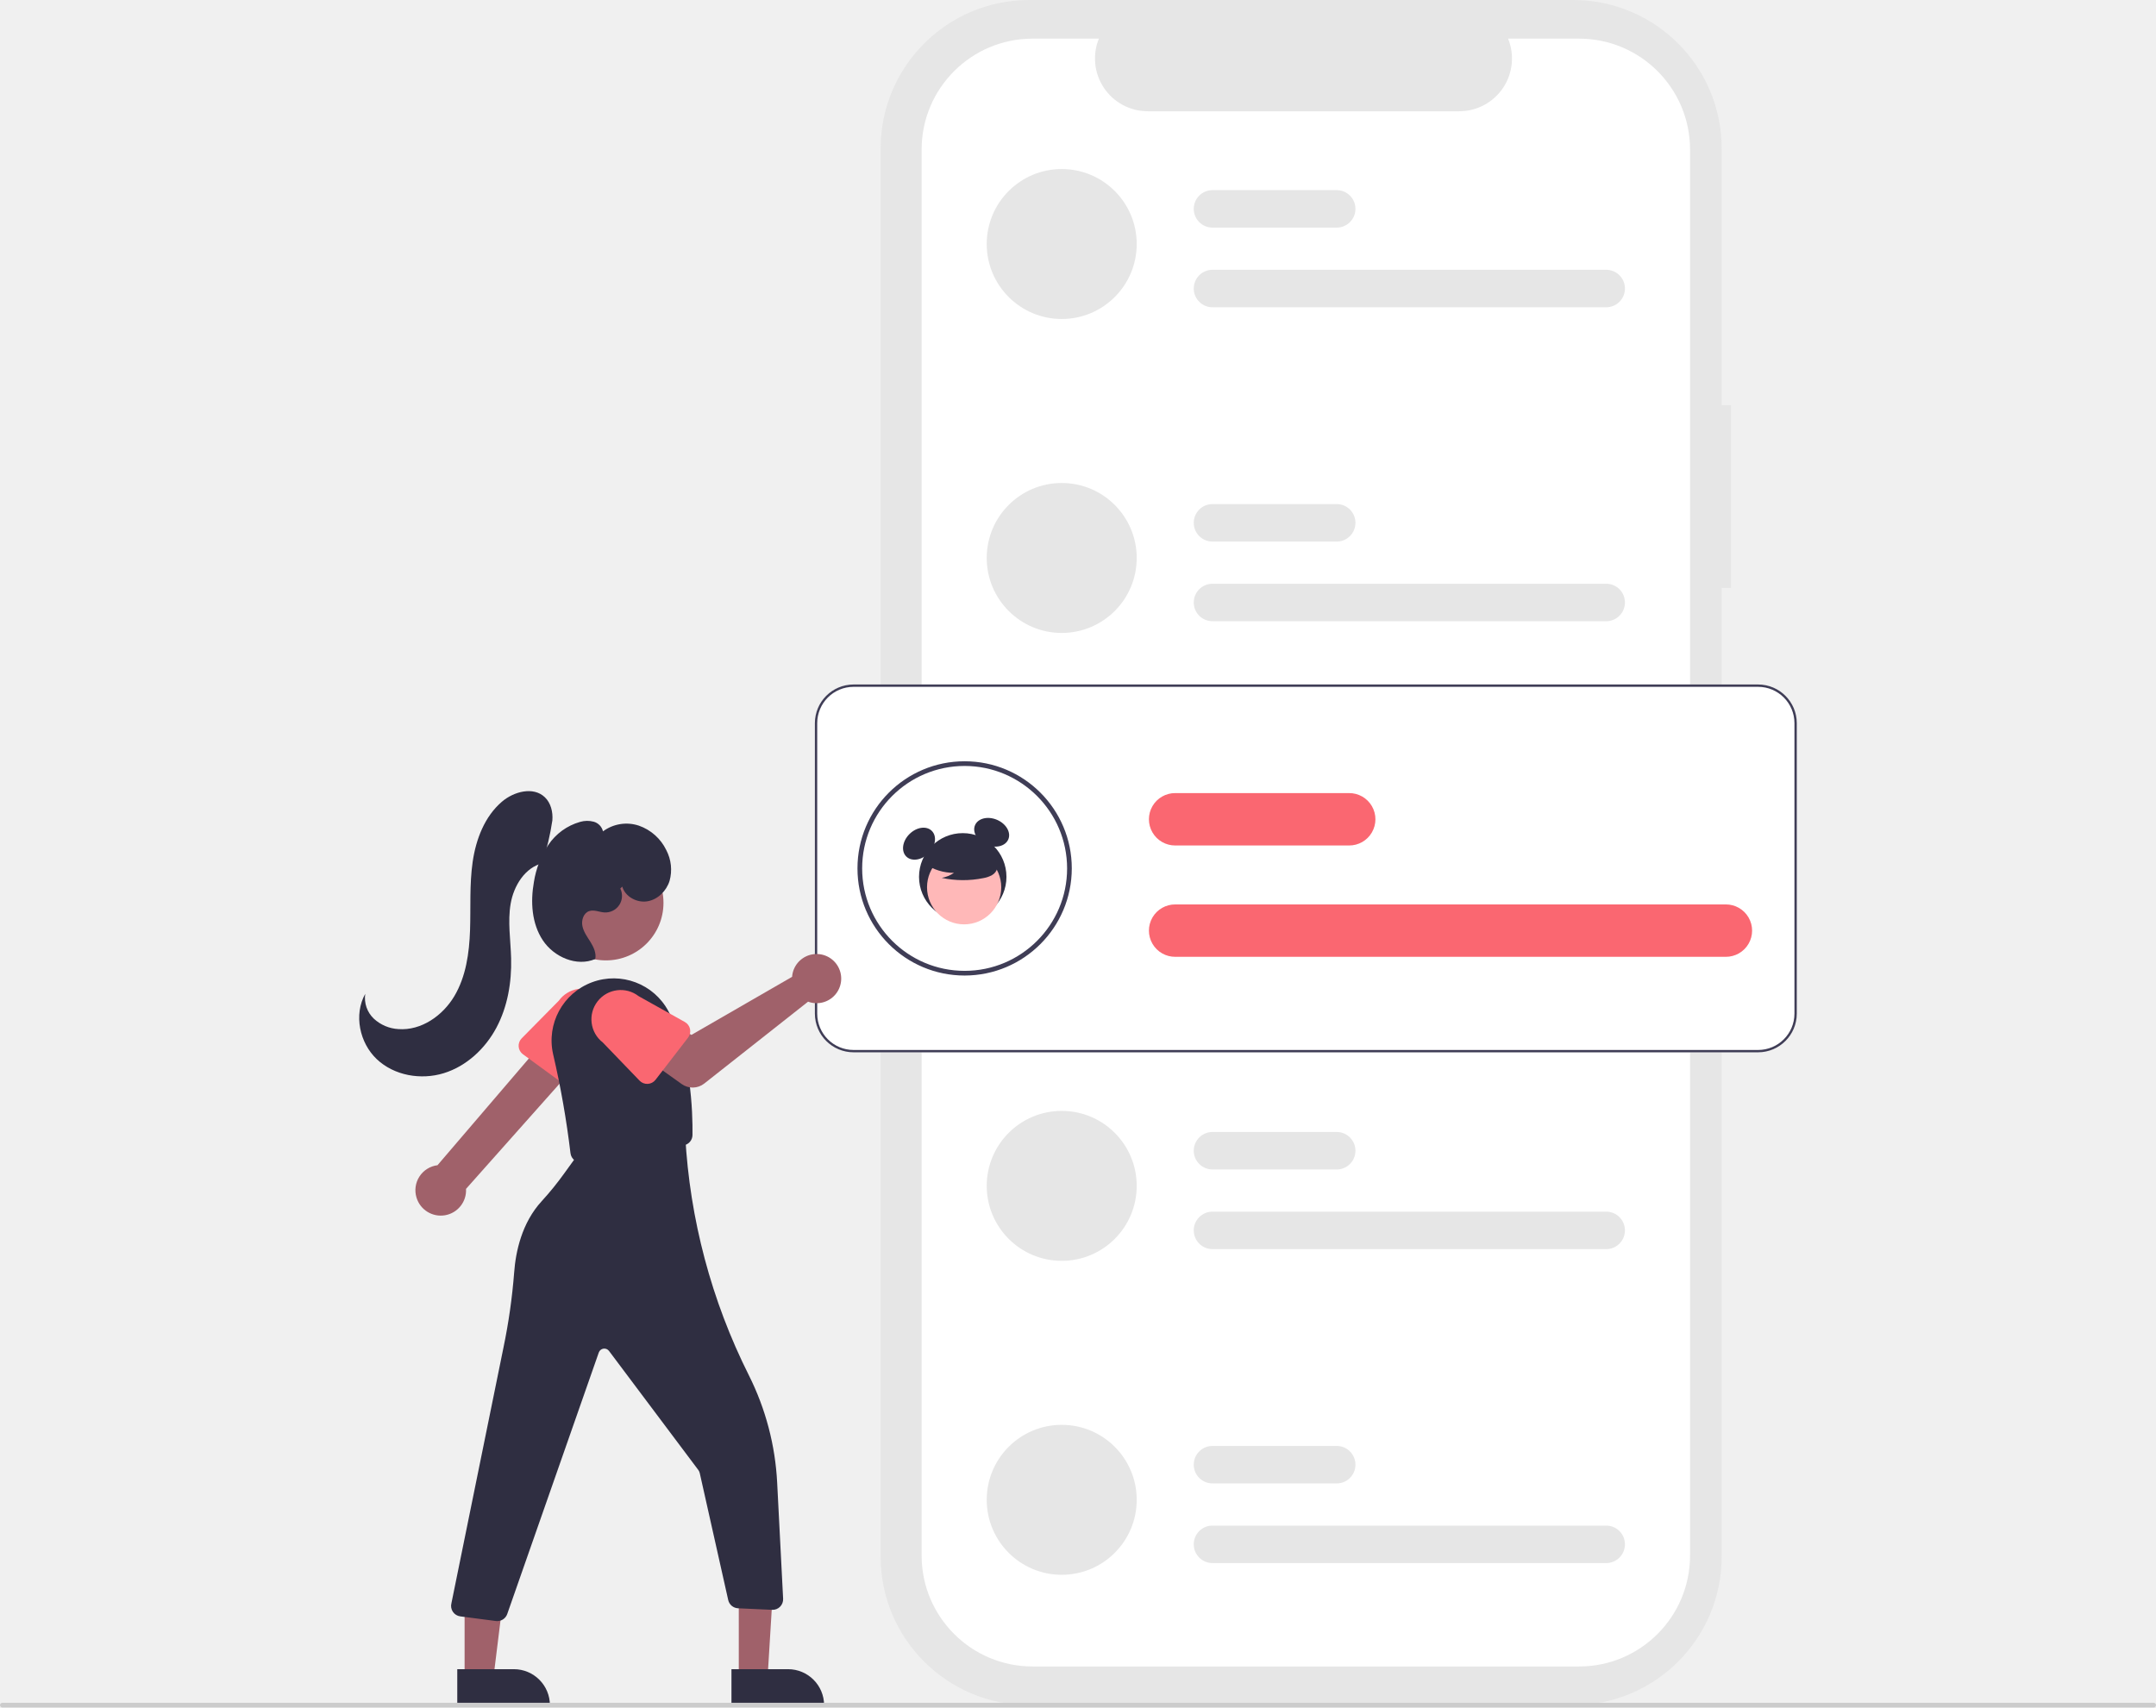
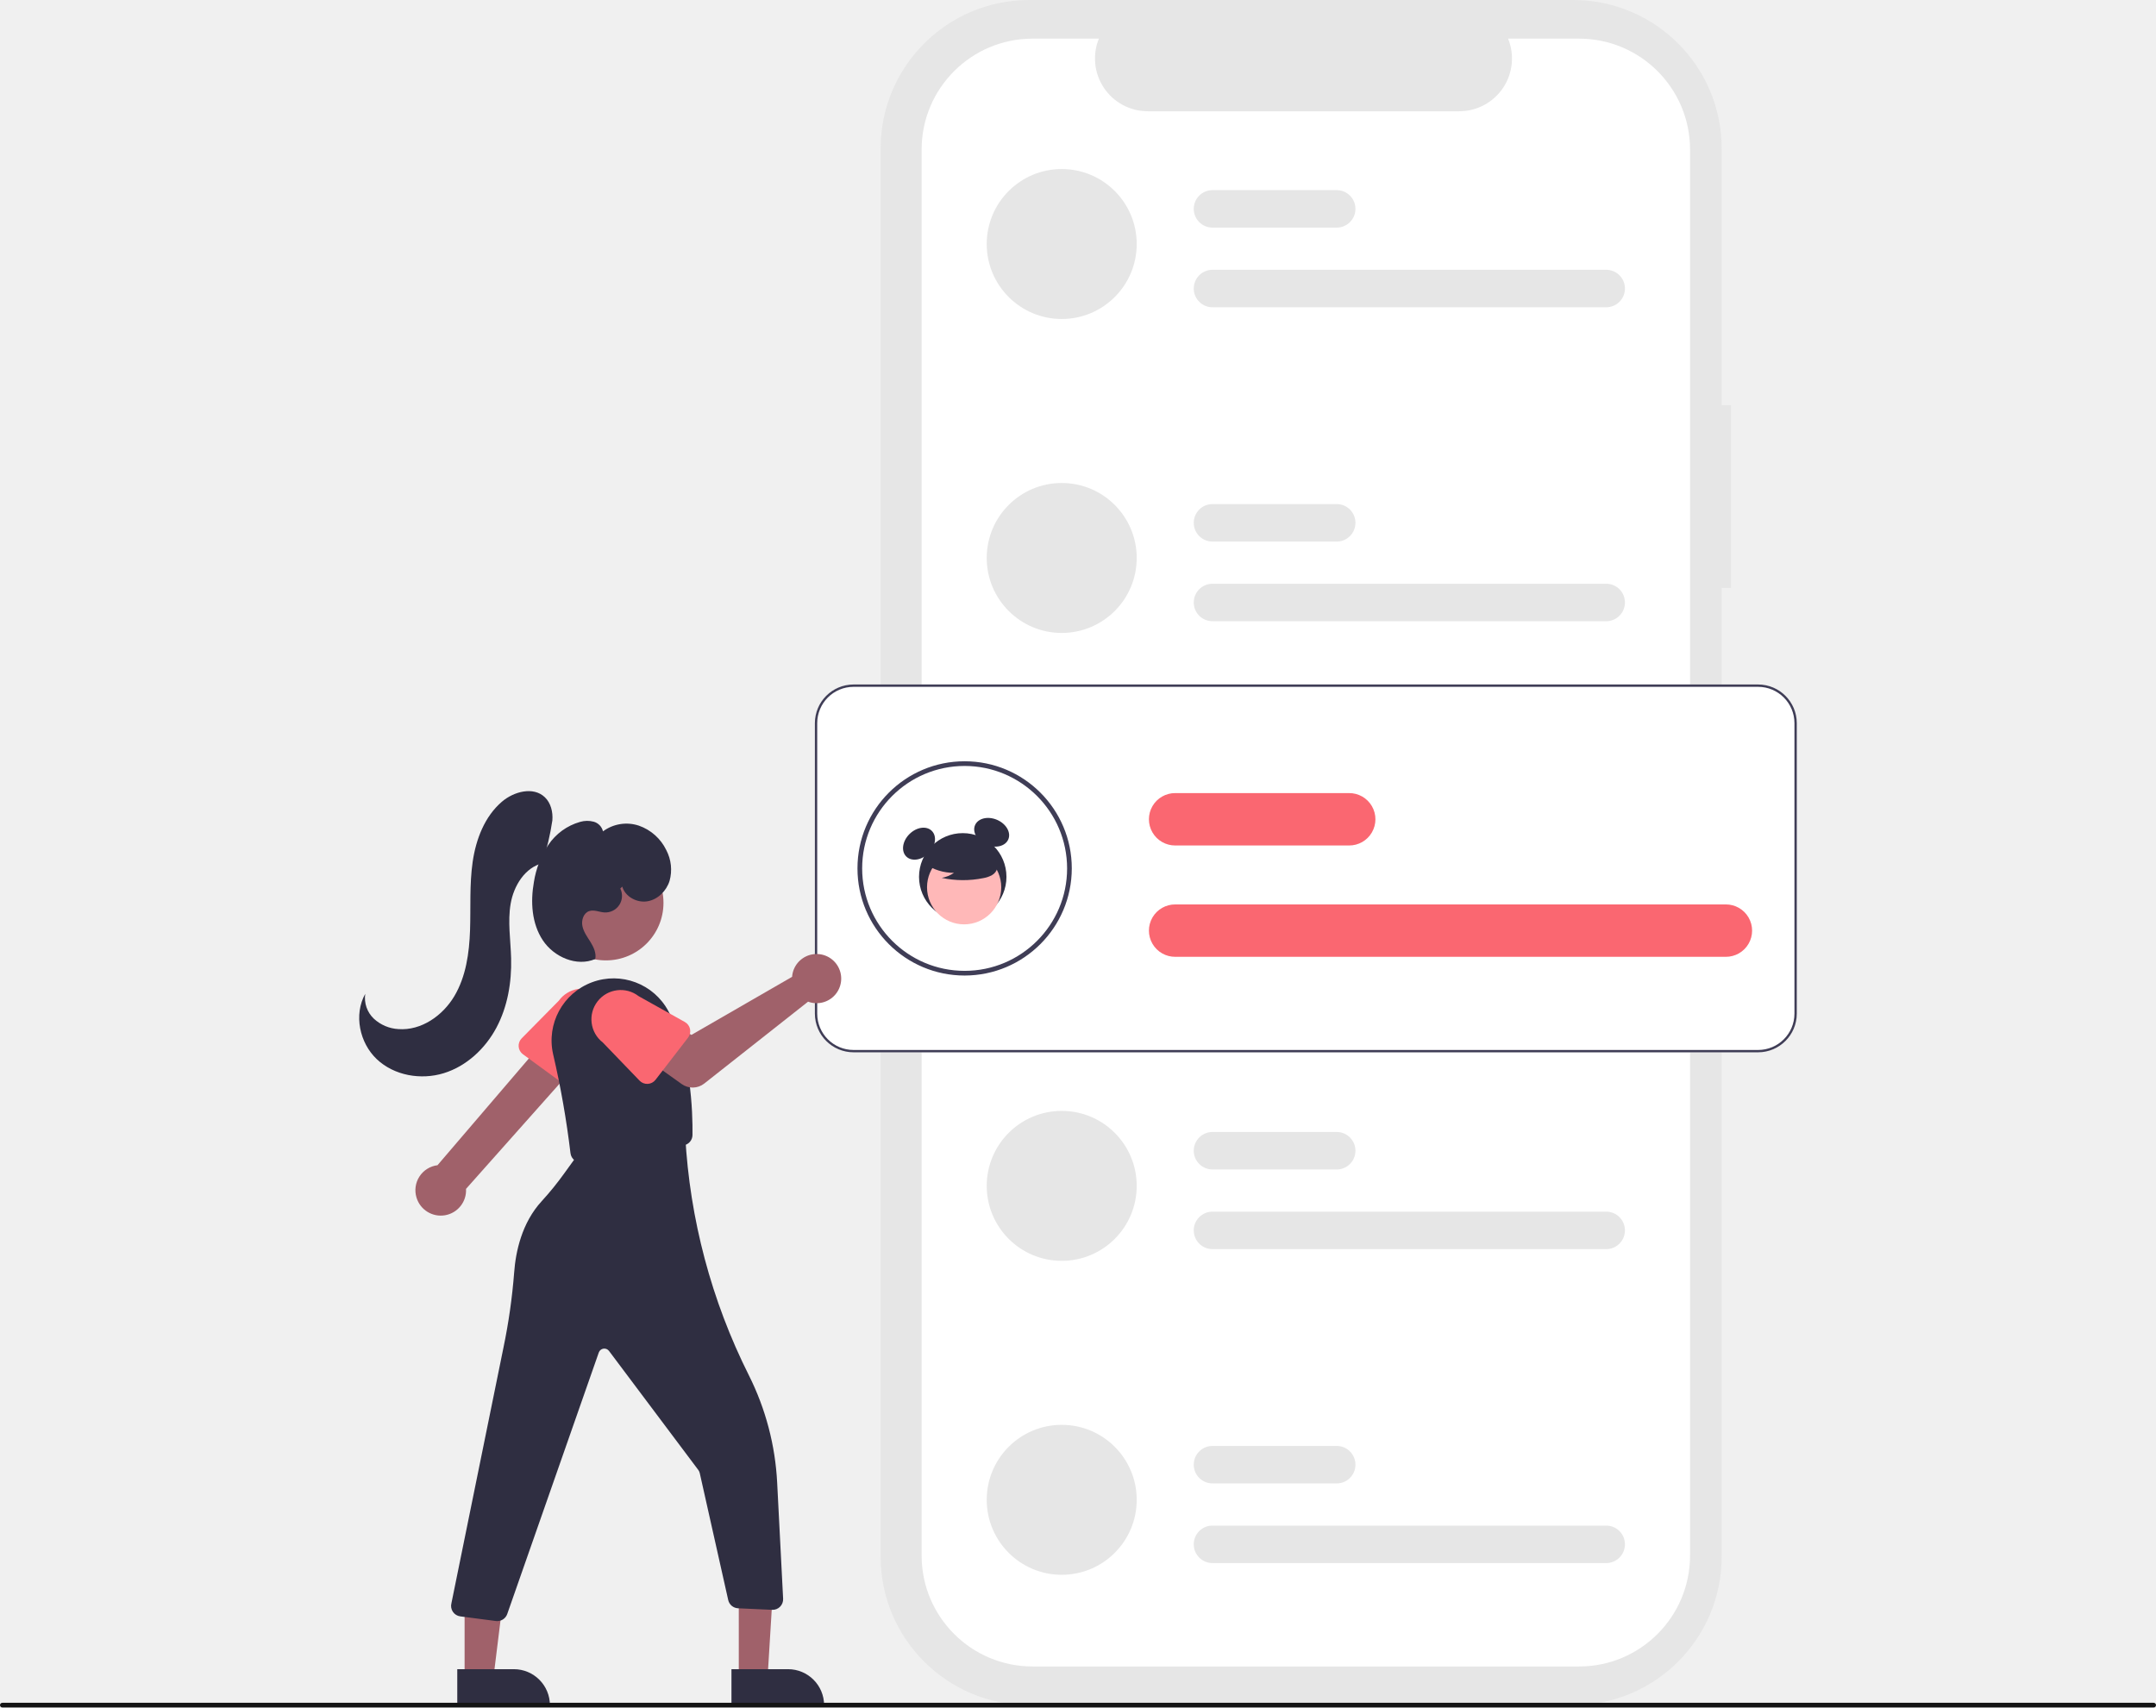
<svg xmlns="http://www.w3.org/2000/svg" data-name="Layer 1" width="920" height="728.787" viewBox="0 0 920 728.787">
  <path d="M878.666,258.554h-3.999V149.009A63.402,63.402,0,0,0,811.265,85.607H579.178a63.402,63.402,0,0,0-63.402,63.402v600.974a63.402,63.402,0,0,0,63.402,63.402H811.265a63.402,63.402,0,0,0,63.402-63.402V336.53h3.999Z" transform="translate(-140 -85.60667)" fill="#e6e6e6" />
  <path d="M861.172,149.451v600.09a47.351,47.351,0,0,1-47.35,47.35h-233.2a47.351,47.351,0,0,1-47.35-47.35V149.451a47.351,47.351,0,0,1,47.35-47.35h28.29a22.507,22.507,0,0,0,20.83,30.99h132.96a22.507,22.507,0,0,0,20.83-30.99h30.29A47.351,47.351,0,0,1,861.172,149.451Z" transform="translate(-140 -85.60667)" fill="#fff" />
  <path d="M593.053,157.758a32,32,0,0,0-0,64h0a32,32,0,0,0,0-64Z" transform="translate(-140 -85.60667)" fill="#e6e6e6" />
  <path d="M825.391,216.758h-168a8,8,0,1,1,0-16h168a8,8,0,0,1,0,16Z" transform="translate(-140 -85.60667)" fill="#e6e6e6" />
  <path d="M710.391,182.758h-53a8,8,0,1,1,0-16h53a8,8,0,0,1,0,16Z" transform="translate(-140 -85.60667)" fill="#e6e6e6" />
  <path d="M593.053,291.758a32,32,0,0,0-0,64h0a32,32,0,0,0,0-64Z" transform="translate(-140 -85.60667)" fill="#e6e6e6" />
  <path d="M825.391,350.758h-168a8,8,0,1,1,0-16h168a8,8,0,0,1,0,16Z" transform="translate(-140 -85.60667)" fill="#e6e6e6" />
  <path d="M710.391,316.758h-53a8,8,0,1,1,0-16h53a8,8,0,0,1,0,16Z" transform="translate(-140 -85.60667)" fill="#e6e6e6" />
  <path d="M593.053,559.758a32,32,0,0,0-0,64h0a32,32,0,0,0,0-64Z" transform="translate(-140 -85.60667)" fill="#e6e6e6" />
  <path d="M825.391,618.758h-168a8,8,0,1,1,0-16h168a8,8,0,0,1,0,16Z" transform="translate(-140 -85.60667)" fill="#e6e6e6" />
  <path d="M710.391,584.758h-53a8,8,0,1,1,0-16h53a8,8,0,0,1,0,16Z" transform="translate(-140 -85.60667)" fill="#e6e6e6" />
  <path d="M593.053,693.758a32,32,0,0,0-0,64h0a32,32,0,0,0,0-64Z" transform="translate(-140 -85.60667)" fill="#e6e6e6" />
  <path d="M825.391,752.758h-168a8,8,0,1,1,0-16h168a8,8,0,0,1,0,16Z" transform="translate(-140 -85.60667)" fill="#e6e6e6" />
  <path d="M710.391,718.758h-53a8,8,0,1,1,0-16h53a8,8,0,0,1,0,16Z" transform="translate(-140 -85.60667)" fill="#e6e6e6" />
  <path d="M890.222,534.758h-386a16.519,16.519,0,0,1-16.5-16.5v-124a16.519,16.519,0,0,1,16.5-16.5h386a16.519,16.519,0,0,1,16.5,16.5v124A16.519,16.519,0,0,1,890.222,534.758Z" transform="translate(-140 -85.60667)" fill="#fff" />
  <path d="M551.625,501.984a45.726,45.726,0,1,1,45.726-45.726A45.778,45.778,0,0,1,551.625,501.984Zm0-89.452a43.726,43.726,0,1,0,43.726,43.726A43.776,43.776,0,0,0,551.625,412.532Z" transform="translate(-140 -85.60667)" fill="#3f3d56" />
  <path d="M876.363,493.996H641.551a11.182,11.182,0,1,1,0-22.363H876.363a11.182,11.182,0,1,1,0,22.363Z" transform="translate(-140 -85.60667)" fill="#fa6771" />
  <path d="M715.629,446.474H641.551a11.182,11.182,0,1,1,0-22.363h74.078a11.182,11.182,0,1,1,0,22.363Z" transform="translate(-140 -85.60667)" fill="#fa6771" />
  <path d="M890.222,534.758h-386a16.519,16.519,0,0,1-16.5-16.5v-124a16.519,16.519,0,0,1,16.5-16.5h386a16.519,16.519,0,0,1,16.5,16.5v124A16.519,16.519,0,0,1,890.222,534.758Zm-386-156a15.518,15.518,0,0,0-15.5,15.5v124a15.518,15.518,0,0,0,15.5,15.5h386a15.518,15.518,0,0,0,15.5-15.5v-124a15.518,15.518,0,0,0-15.5-15.5Z" transform="translate(-140 -85.60667)" fill="#3f3d56" />
  <circle cx="410.817" cy="374.25" r="18.654" fill="#2f2e41" />
  <ellipse cx="532.163" cy="445.705" rx="7.719" ry="5.789" transform="translate(-299.2939 421.2334) rotate(-45)" fill="#2f2e41" />
  <ellipse cx="563.162" cy="440.842" rx="5.789" ry="7.719" transform="translate(-203.4671 699.952) rotate(-66.86956)" fill="#2f2e41" />
  <circle cx="411.409" cy="378.703" r="15.832" fill="#ffb8b8" />
  <path d="M534.774,454.351a21.532,21.532,0,0,0,12.306,3.803,13.195,13.195,0,0,1-5.23,2.152,43.418,43.418,0,0,0,17.735.1,11.478,11.478,0,0,0,3.713-1.275,4.699,4.699,0,0,0,2.292-3.065c.389-2.223-1.343-4.242-3.143-5.603a23.184,23.184,0,0,0-19.482-3.893,10.669,10.669,0,0,0-5.77,3.261c-1.414,1.748-1.832,4.442-.486,6.242Z" transform="translate(-140 -85.60667)" fill="#2f2e41" />
  <path d="M317.735,596.772a10.743,10.743,0,0,1,8.95-13.829l51.333-59.983,11.973,12.571L338.86,593.044a10.801,10.801,0,0,1-21.125,3.728Z" transform="translate(-140 -85.60667)" fill="#a0616a" />
  <path d="M361.318,532.326a4.495,4.495,0,0,1,1.28-3.522l15.859-16.081a12.497,12.497,0,0,1,20.223,14.689l-10.545,20.056a4.5,4.5,0,0,1-6.638,1.539l-18.349-13.411A4.495,4.495,0,0,1,361.318,532.326Z" transform="translate(-140 -85.60667)" fill="#fa6771" />
  <circle cx="258.556" cy="385.354" r="24.561" fill="#a0616a" />
  <path d="M385.201,580.868a4.448,4.448,0,0,1-1.766-3.064,393,393,0,0,0-7.402-42.21A26.493,26.493,0,0,1,425.229,517.208c9.659,18.128,10.397,43.017,10.266,52.876a4.492,4.492,0,0,1-3.753,4.367l-43.095,7.254a4.56,4.56,0,0,1-.76.063A4.462,4.462,0,0,1,385.201,580.868Z" transform="translate(-140 -85.60667)" fill="#2f2e41" />
  <path d="M478.241,500.897a10.526,10.526,0,0,0-.239,1.64l-42.957,24.782-10.441-6.011-11.131,14.572,17.45,12.438a8,8,0,0,0,9.598-.234l44.297-34.946a10.497,10.497,0,1,0-6.576-12.241Z" transform="translate(-140 -85.60667)" fill="#a0616a" />
  <path d="M433.608,528.493l-13.884,17.994a4.5,4.5,0,0,1-6.804.373L397.203,530.539a12.497,12.497,0,0,1,15.327-19.744l19.713,11.023a4.5,4.5,0,0,1,1.365,6.676Z" transform="translate(-140 -85.60667)" fill="#fa6771" />
  <polygon points="315.252 716.442 327.512 716.441 330.398 669.306 315.25 669.154 315.252 716.442" fill="#a0616a" />
  <path d="M452.125,798.046l24.144-.001h.001A15.386,15.386,0,0,1,491.656,813.431v.5l-39.531.001Z" transform="translate(-140 -85.60667)" fill="#2f2e41" />
  <polygon points="198.252 716.442 210.512 716.441 216.344 669.153 198.25 669.154 198.252 716.442" fill="#a0616a" />
  <path d="M335.125,798.046l24.144-.001h.001A15.386,15.386,0,0,1,374.656,813.431v.5l-39.531.001Z" transform="translate(-140 -85.60667)" fill="#2f2e41" />
  <path d="M351.614,777.489l-15.215-1.984a4.5,4.5,0,0,1-3.763-5.629l22.194-109.062a253.545,253.545,0,0,0,4.57-32.089c.648-8.773,3.216-21.18,11.772-30.456a128.635,128.635,0,0,0,9.725-12.016l6.718-9.302,44.752-7.12.031.554a259.338,259.338,0,0,0,27.135,102.178A115.399,115.399,0,0,1,471.636,718.535l2.536,49.452a4.506,4.506,0,0,1-1.303,3.402,4.448,4.448,0,0,1-3.396,1.322l-14.545-.661a4.508,4.508,0,0,1-4.187-3.511l-12.144-54.18a3.535,3.535,0,0,0-.615-1.335l-38.111-50.813a2.5,2.5,0,0,0-4.36.674l-39.07,111.627a4.523,4.523,0,0,1-4.253,3.014A4.418,4.418,0,0,1,351.614,777.489Z" transform="translate(-140 -85.60667)" fill="#2f2e41" />
  <path d="M371.398,453.913a108.931,108.931,0,0,0,4.305-18.145c.287-3.587-.632-7.446-3.244-9.92-4.888-4.631-13.193-2.425-18.305,1.958-7.388,6.334-11.072,16.069-12.465,25.7s-.78,19.425-1.115,29.151-1.726,19.726-6.685,28.099-14.159,14.801-23.865,14.088a16.795,16.795,0,0,1-10.514-4.456,12.191,12.191,0,0,1-3.661-10.586c-4.96,8.882-2.446,20.921,4.953,27.904s18.78,8.957,28.507,5.975,17.733-10.457,22.515-19.437,6.534-19.353,6.28-29.524c-.195-7.81-1.523-15.684-.203-23.385s6.139-15.519,13.738-17.332Z" transform="translate(-140 -85.60667)" fill="#2f2e41" />
  <path d="M405.525,464.037c1.296,4.328,6.251,6.997,10.71,6.265s8.124-4.403,9.479-8.713a17.938,17.938,0,0,0-1.402-13.151A20.479,20.479,0,0,0,412.594,438.001a16.814,16.814,0,0,0-15.289,2.443,5.623,5.623,0,0,0-3.929-4.109,10.745,10.745,0,0,0-5.897.087,24.296,24.296,0,0,0-13.522,9.837,39.536,39.536,0,0,0-6.129,15.798c-1.509,8.469-.952,17.722,3.804,24.89s14.487,11.4,22.381,7.982c.492-2.516-.674-5.05-2.023-7.231s-2.948-4.305-3.466-6.816.475-5.583,2.904-6.404c2.072-.701,4.282.434,6.465.572a7.084,7.084,0,0,0,6.795-10.207Z" transform="translate(-140 -85.60667)" fill="#2f2e41" />
-   <path d="M1059,814.393H141a1,1,0,0,1,0-2h918a1,1,0,0,1,0,2Z" transform="translate(-140 -85.60667)" fill="#ccc" />
+   <path d="M1059,814.393H141a1,1,0,0,1,0-2h918a1,1,0,0,1,0,2Z" transform="translate(-140 -85.60667)" fill="#141414" />
</svg>
